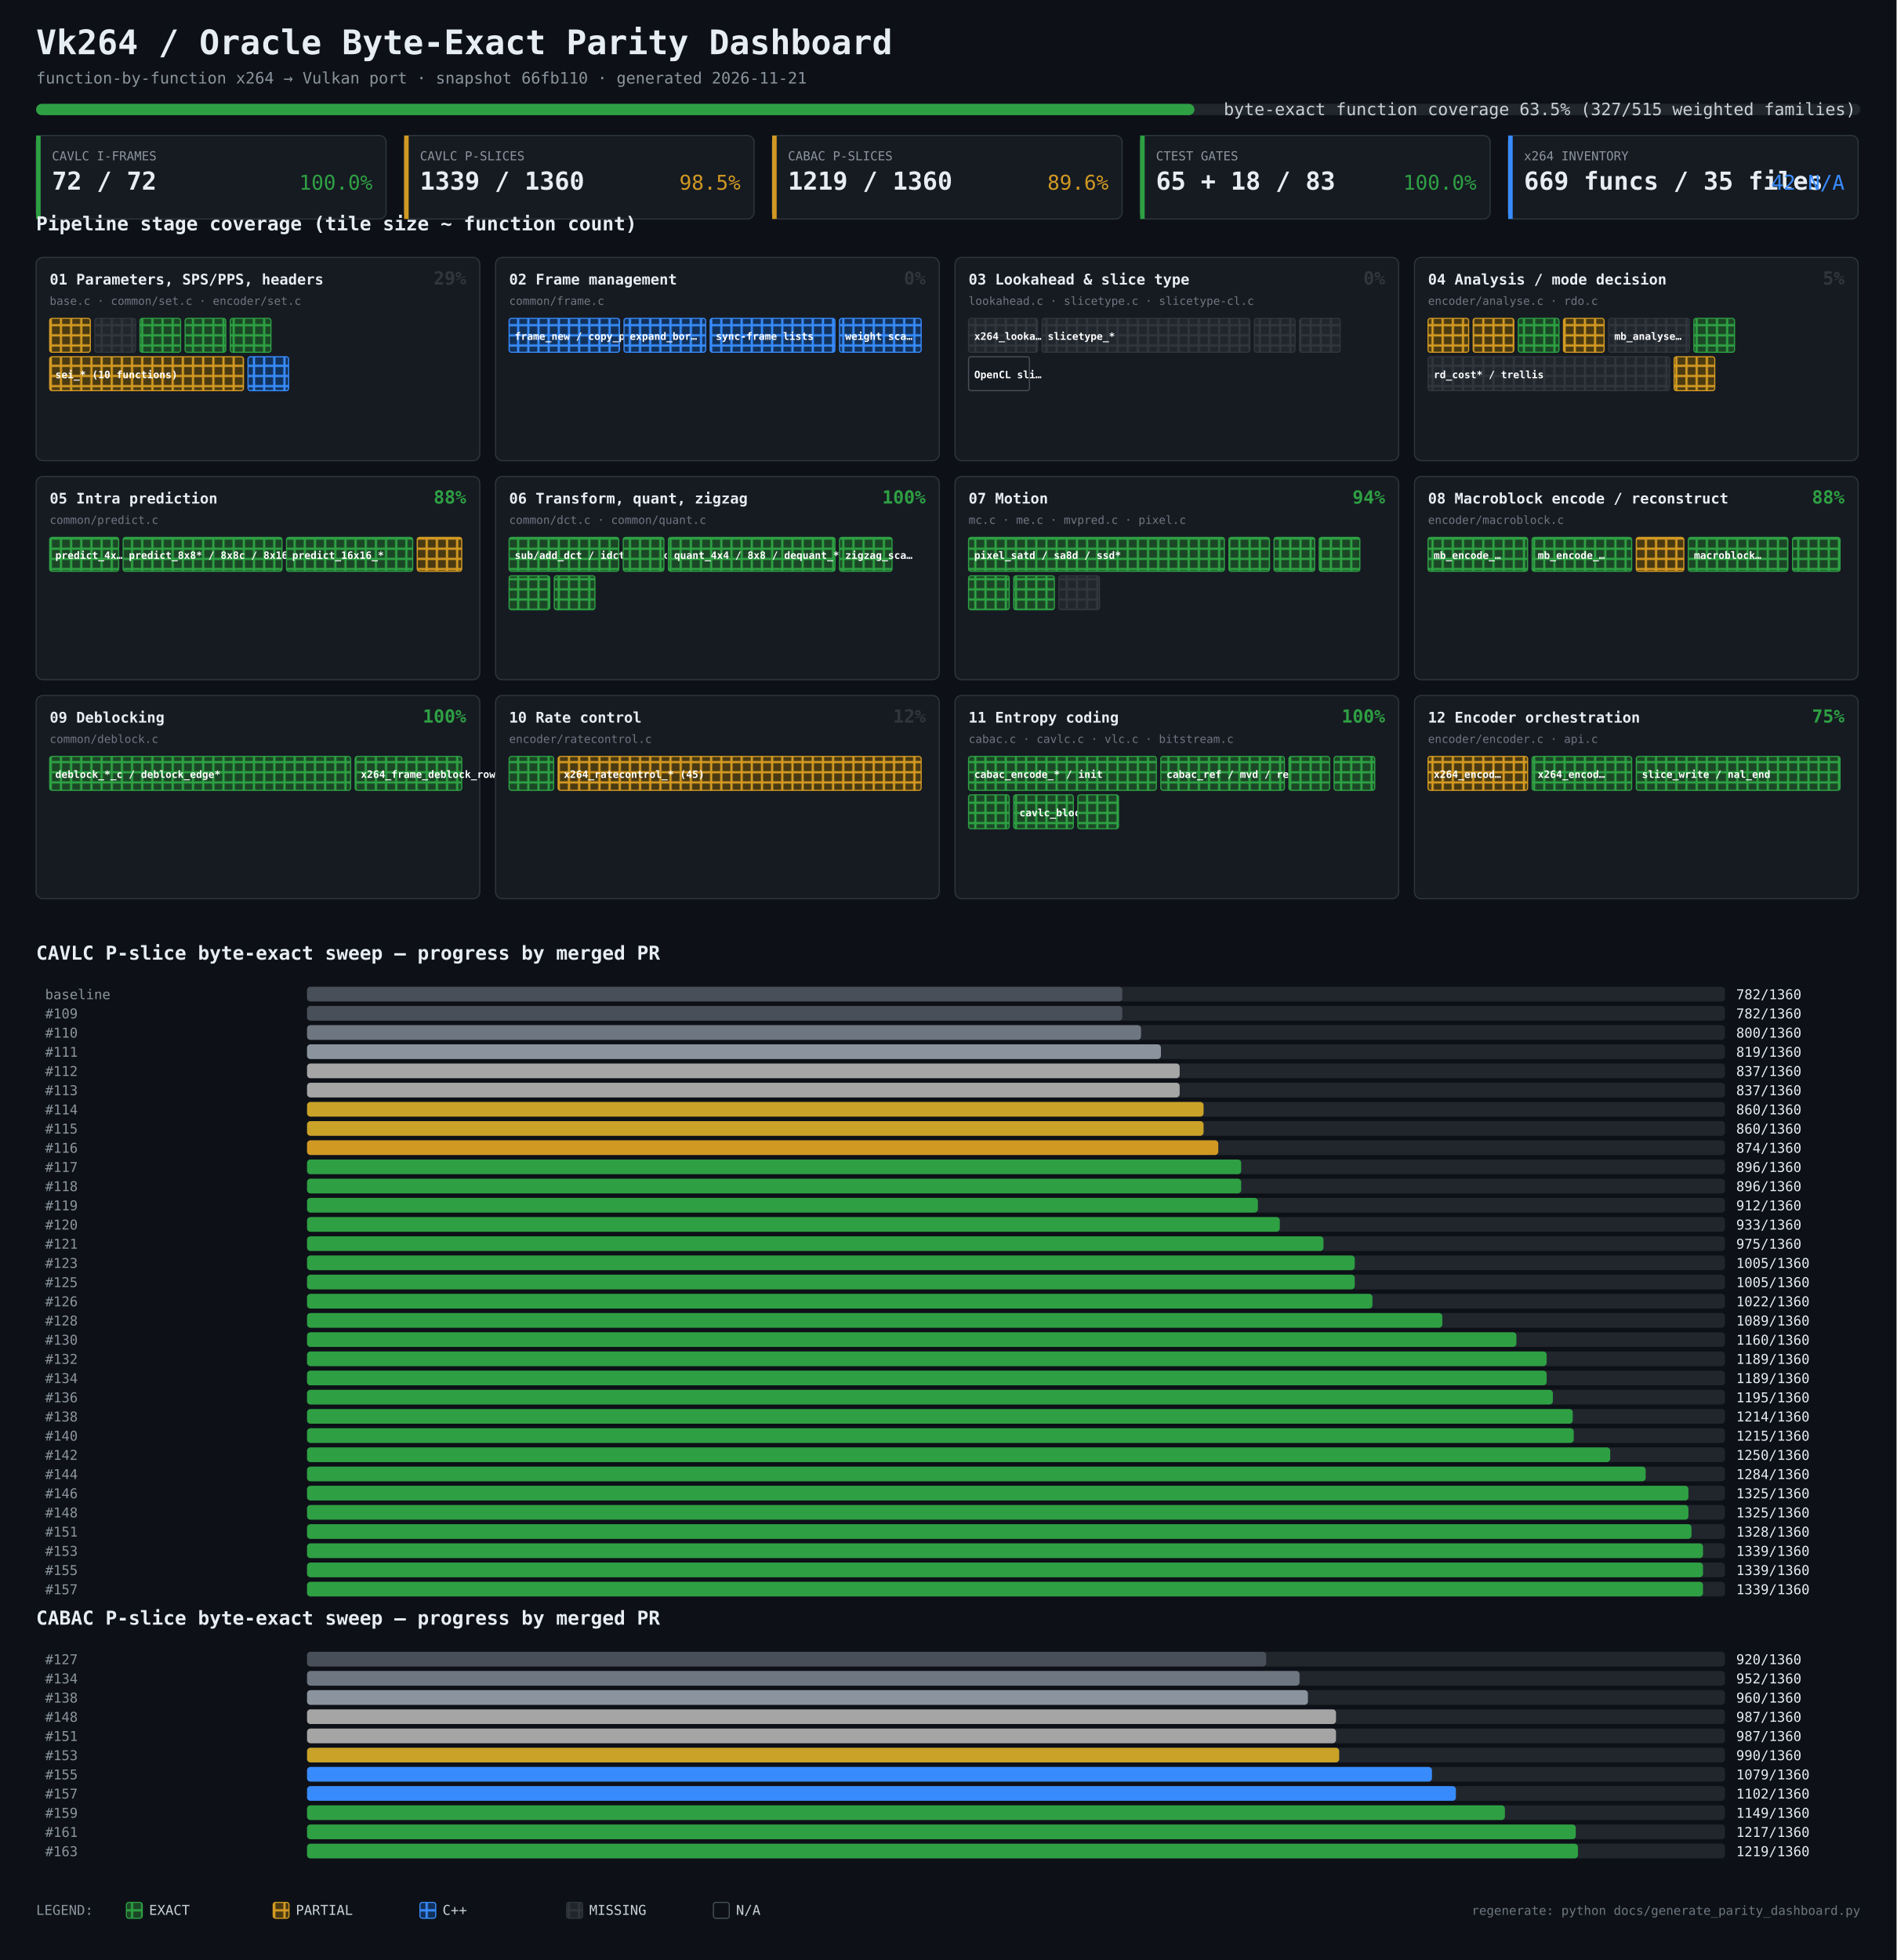
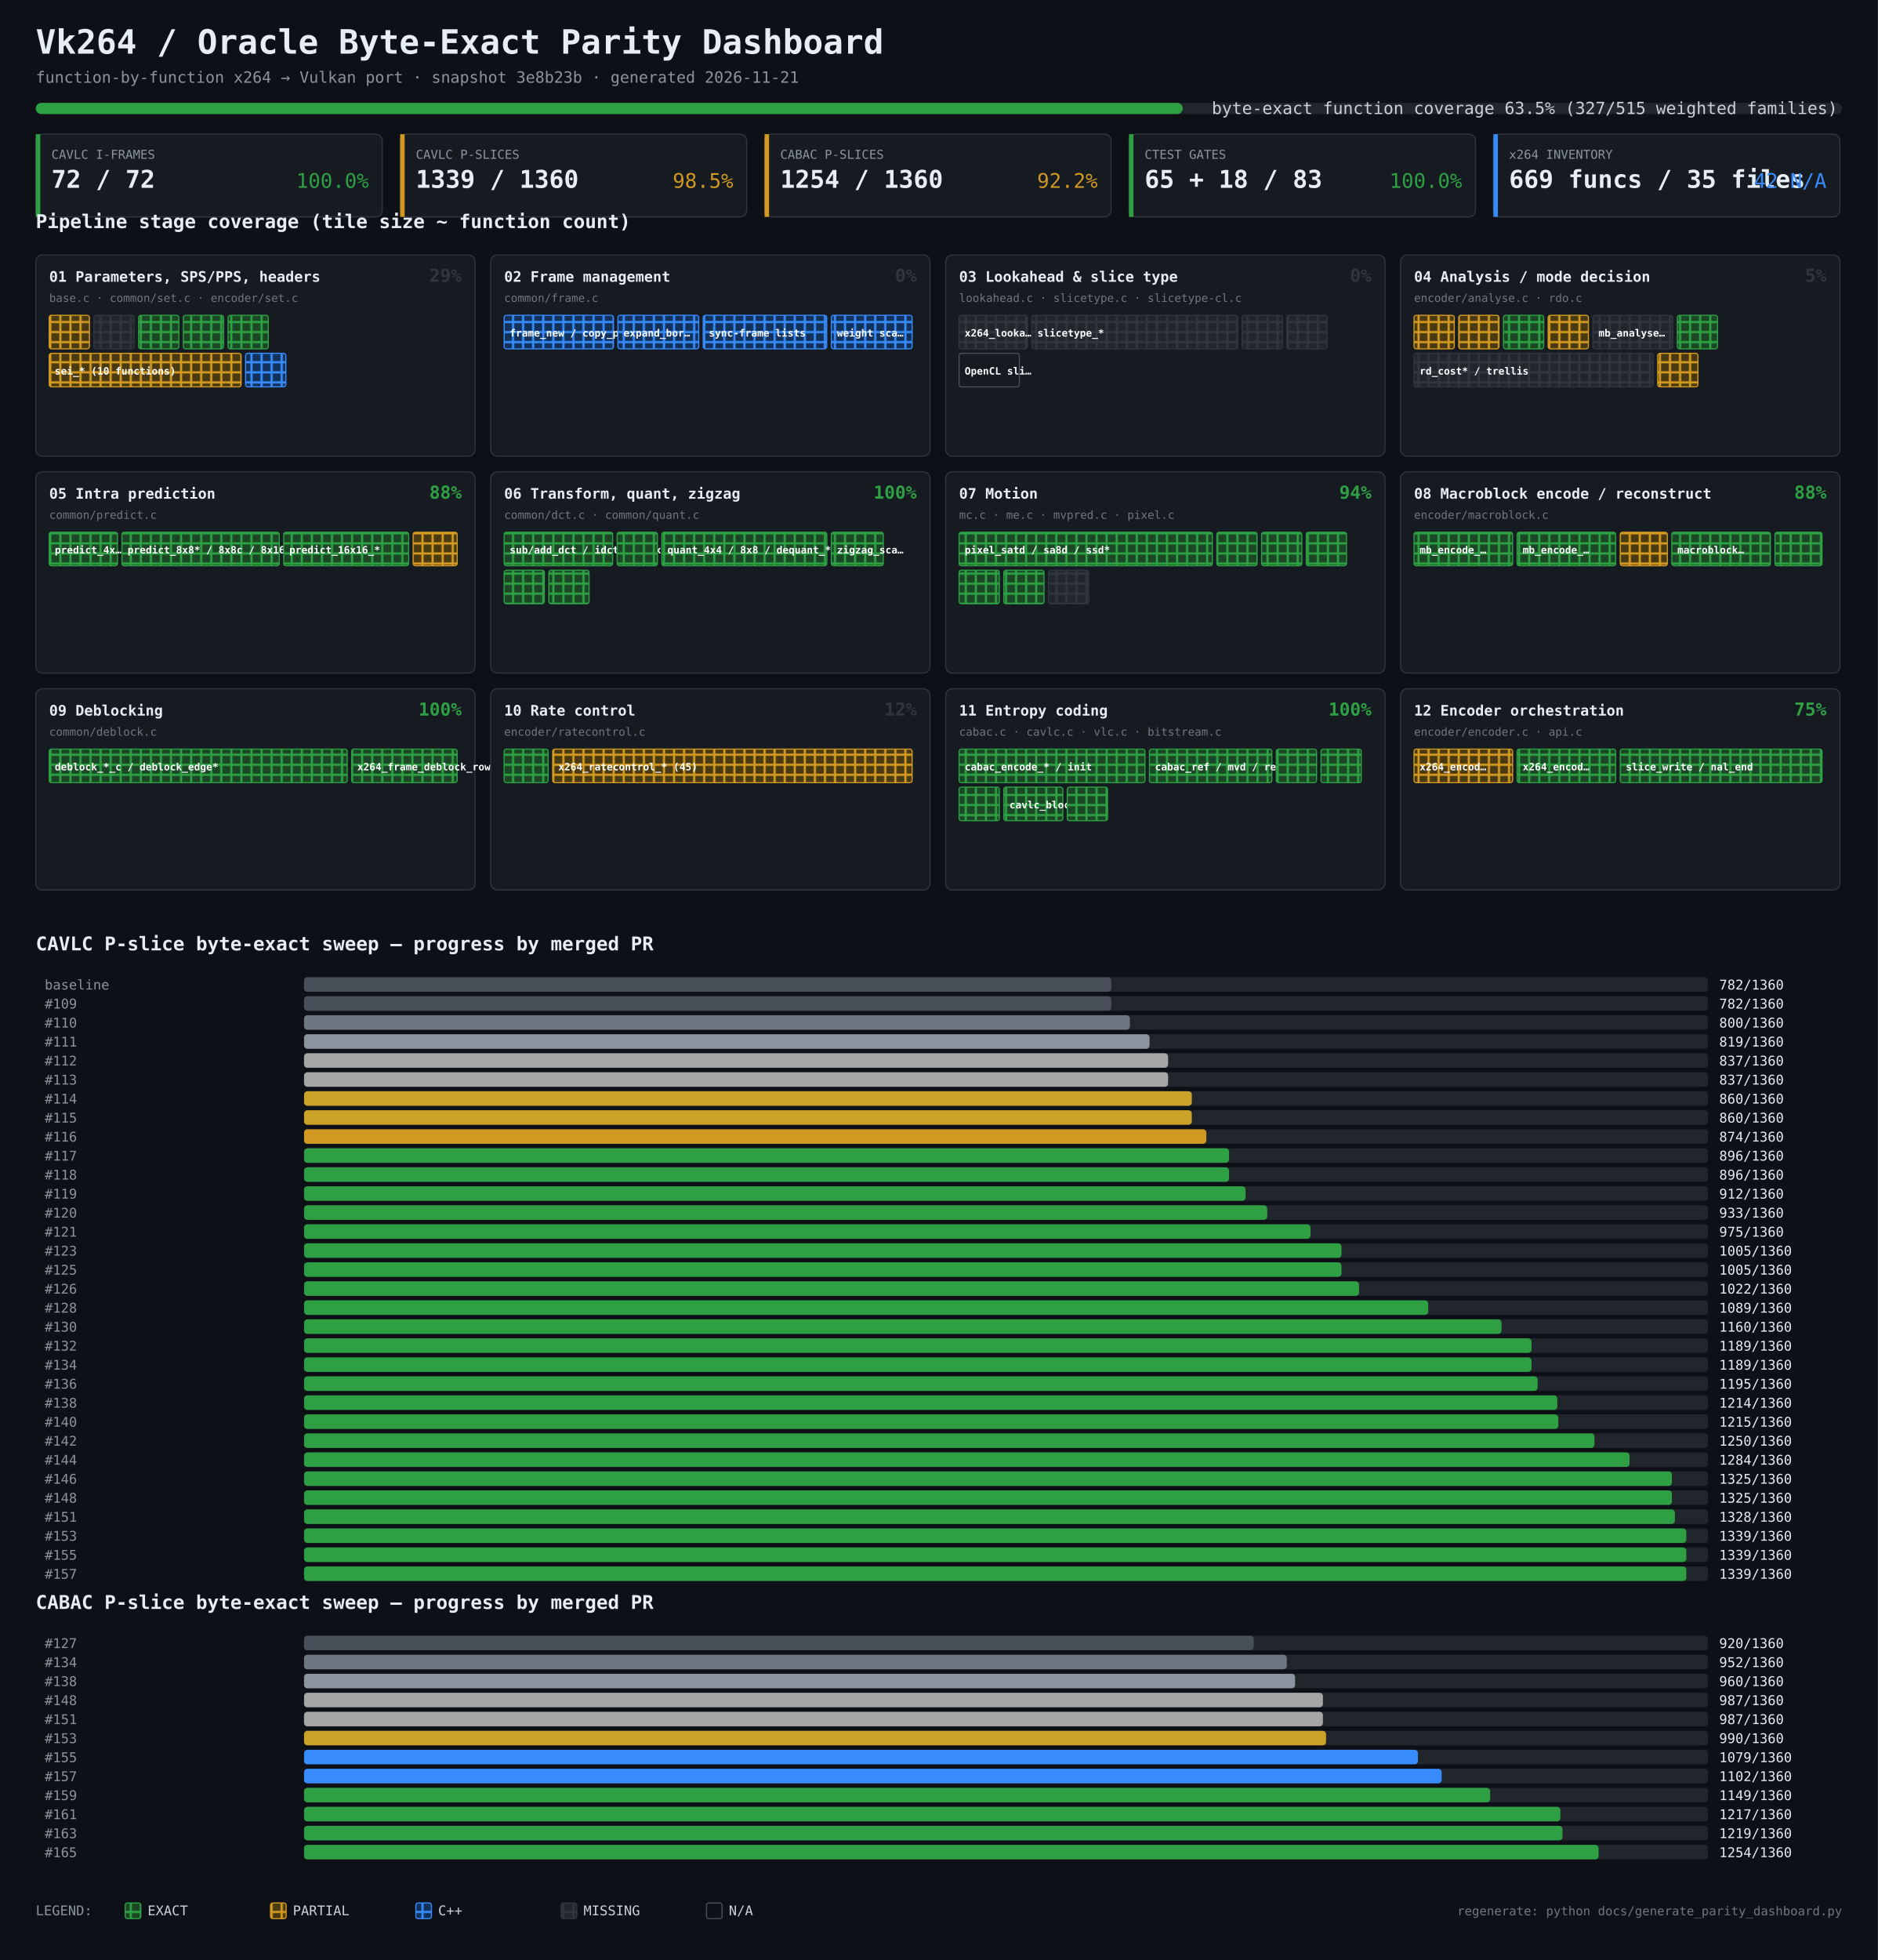
- <svg xmlns="http://www.w3.org/2000/svg" width="1680" height="1736" viewBox="0 0 1680 1736" font-family="Consolas, SFMono-Regular, Menlo, monospace">
+ <svg xmlns="http://www.w3.org/2000/svg" width="1680" height="1753" viewBox="0 0 1680 1753" font-family="Consolas, SFMono-Regular, Menlo, monospace">
  <defs>
    <pattern id="grid-exact" width="9" height="9" patternUnits="userSpaceOnUse">
      <rect width="9" height="9" fill="#2ea043" />
      <rect x="1" y="1" width="7" height="7" fill="#1b4726" />
    </pattern>
    <pattern id="grid-partial" width="9" height="9" patternUnits="userSpaceOnUse">
      <rect width="9" height="9" fill="#d29922" />
      <rect x="1" y="1" width="7" height="7" fill="#4a3a12" />
    </pattern>
    <pattern id="grid-cpp" width="9" height="9" patternUnits="userSpaceOnUse">
      <rect width="9" height="9" fill="#388bfd" />
      <rect x="1" y="1" width="7" height="7" fill="#12325c" />
    </pattern>
    <pattern id="grid-missing" width="9" height="9" patternUnits="userSpaceOnUse">
      <rect width="9" height="9" fill="#30363d" />
      <rect x="1" y="1" width="7" height="7" fill="#21262d" />
    </pattern>
    <pattern id="grid-na" width="9" height="9" patternUnits="userSpaceOnUse">
      <rect width="9" height="9" fill="#484f58" />
      <rect x="1" y="1" width="7" height="7" fill="#262b33" />
    </pattern>
  </defs>
-   <rect width="1680" height="1736" fill="#0d1117" />
+   <rect width="1680" height="1753" fill="#0d1117" />
  <text x="32" y="48" fill="#e6edf3" font-size="30" font-weight="bold">Vk264 / Oracle Byte-Exact Parity Dashboard</text>
-   <text x="32" y="74" fill="#8b949e" font-size="14">function-by-function x264 → Vulkan port · snapshot 66fb110 · generated 2026-11-21</text>
+   <text x="32" y="74" fill="#8b949e" font-size="14">function-by-function x264 → Vulkan port · snapshot 3e8b23b · generated 2026-11-21</text>
  <rect x="32" y="92" width="1616" height="10" fill="#21262d" rx="5" />
  <rect x="32" y="92" width="1026.1" height="10" fill="#2ea043" rx="5" />
  <text x="1644" y="102" fill="#c9d1d9" font-size="15" text-anchor="end">byte-exact function coverage 63.5% (327/515 weighted families)</text>
  <rect x="32" y="120" width="310" height="74" fill="#161b22" stroke="#30363d" rx="6" />
  <rect x="32" y="120" width="4" height="74" fill="#2ea043" />
  <text x="46" y="142" fill="#8b949e" font-size="11">CAVLC I-FRAMES</text>
  <text x="46" y="168" fill="#e6edf3" font-size="22" font-weight="bold">72 / 72</text>
  <text x="330" y="168" fill="#2ea043" font-size="18" text-anchor="end">100.0%</text>
  <rect x="358" y="120" width="310" height="74" fill="#161b22" stroke="#30363d" rx="6" />
  <rect x="358" y="120" width="4" height="74" fill="#d29922" />
  <text x="372" y="142" fill="#8b949e" font-size="11">CAVLC P-SLICES</text>
  <text x="372" y="168" fill="#e6edf3" font-size="22" font-weight="bold">1339 / 1360</text>
  <text x="656" y="168" fill="#d29922" font-size="18" text-anchor="end">98.5%</text>
  <rect x="684" y="120" width="310" height="74" fill="#161b22" stroke="#30363d" rx="6" />
  <rect x="684" y="120" width="4" height="74" fill="#d29922" />
  <text x="698" y="142" fill="#8b949e" font-size="11">CABAC P-SLICES</text>
-   <text x="698" y="168" fill="#e6edf3" font-size="22" font-weight="bold">1219 / 1360</text>
-   <text x="982" y="168" fill="#d29922" font-size="18" text-anchor="end">89.6%</text>
+   <text x="698" y="168" fill="#e6edf3" font-size="22" font-weight="bold">1254 / 1360</text>
+   <text x="982" y="168" fill="#d29922" font-size="18" text-anchor="end">92.2%</text>
  <rect x="1010" y="120" width="310" height="74" fill="#161b22" stroke="#30363d" rx="6" />
  <rect x="1010" y="120" width="4" height="74" fill="#2ea043" />
  <text x="1024" y="142" fill="#8b949e" font-size="11">CTEST GATES</text>
  <text x="1024" y="168" fill="#e6edf3" font-size="22" font-weight="bold">65 + 18 / 83</text>
  <text x="1308" y="168" fill="#2ea043" font-size="18" text-anchor="end">100.0%</text>
  <rect x="1336" y="120" width="310" height="74" fill="#161b22" stroke="#30363d" rx="6" />
  <rect x="1336" y="120" width="4" height="74" fill="#388bfd" />
  <text x="1350" y="142" fill="#8b949e" font-size="11">x264 INVENTORY</text>
  <text x="1350" y="168" fill="#e6edf3" font-size="22" font-weight="bold">669 funcs / 35 files</text>
  <text x="1634" y="168" fill="#388bfd" font-size="18" text-anchor="end">42 N/A</text>
  <text x="32" y="204" fill="#e6edf3" font-size="17" font-weight="bold">Pipeline stage coverage (tile size ~ function count)</text>
  <rect x="32" y="228" width="393" height="180" fill="#161b22" stroke="#30363d" rx="6" />
  <text x="44" y="252" fill="#e6edf3" font-size="13" font-weight="bold">01  Parameters, SPS/PPS, headers</text>
  <text x="44" y="270" fill="#6e7681" font-size="10">base.c · common/set.c · encoder/set.c</text>
  <text x="413" y="252" fill="#30363d" font-size="16" font-weight="bold" text-anchor="end">29%</text>
  <rect x="44.0" y="282" width="36.0" height="30" fill="url(#grid-partial)" stroke="#d29922" rx="2" />
  <rect x="84.0" y="282" width="36.0" height="30" fill="url(#grid-missing)" stroke="#30363d" rx="2" />
  <rect x="124.0" y="282" width="36.0" height="30" fill="url(#grid-exact)" stroke="#2ea043" rx="2" />
  <rect x="164.0" y="282" width="36.0" height="30" fill="url(#grid-exact)" stroke="#2ea043" rx="2" />
  <rect x="204.0" y="282" width="36.0" height="30" fill="url(#grid-exact)" stroke="#2ea043" rx="2" />
  <rect x="44.0" y="316" width="171.7" height="30" fill="url(#grid-partial)" stroke="#d29922" rx="2" />
  <text x="49.0" y="335" fill="#ffffff" font-size="9" font-weight="bold">sei_* (10 functions)</text>
  <rect x="219.7" y="316" width="36.0" height="30" fill="url(#grid-cpp)" stroke="#388bfd" rx="2" />
  <rect x="439" y="228" width="393" height="180" fill="#161b22" stroke="#30363d" rx="6" />
  <text x="451" y="252" fill="#e6edf3" font-size="13" font-weight="bold">02  Frame management</text>
  <text x="451" y="270" fill="#6e7681" font-size="10">common/frame.c</text>
  <text x="820" y="252" fill="#30363d" font-size="16" font-weight="bold" text-anchor="end">0%</text>
  <rect x="451.0" y="282" width="97.8" height="30" fill="url(#grid-cpp)" stroke="#388bfd" rx="2" />
  <text x="456.0" y="301" fill="#ffffff" font-size="9" font-weight="bold">frame_new / copy_picture</text>
  <rect x="552.8" y="282" width="72.3" height="30" fill="url(#grid-cpp)" stroke="#388bfd" rx="2" />
  <text x="557.8" y="301" fill="#ffffff" font-size="9" font-weight="bold">expand_bor…</text>
  <rect x="629.1" y="282" width="110.5" height="30" fill="url(#grid-cpp)" stroke="#388bfd" rx="2" />
  <text x="634.1" y="301" fill="#ffffff" font-size="9" font-weight="bold">sync-frame lists</text>
  <rect x="743.7" y="282" width="72.3" height="30" fill="url(#grid-cpp)" stroke="#388bfd" rx="2" />
  <text x="748.7" y="301" fill="#ffffff" font-size="9" font-weight="bold">weight sca…</text>
  <rect x="846" y="228" width="393" height="180" fill="#161b22" stroke="#30363d" rx="6" />
  <text x="858" y="252" fill="#e6edf3" font-size="13" font-weight="bold">03  Lookahead &amp; slice type</text>
  <text x="858" y="270" fill="#6e7681" font-size="10">lookahead.c · slicetype.c · slicetype-cl.c</text>
  <text x="1227" y="252" fill="#30363d" font-size="16" font-weight="bold" text-anchor="end">0%</text>
  <rect x="858.0" y="282" width="61.1" height="30" fill="url(#grid-missing)" stroke="#30363d" rx="2" />
  <text x="863.0" y="301" fill="#ffffff" font-size="9" font-weight="bold">x264_looka…</text>
  <rect x="923.1" y="282" width="184.1" height="30" fill="url(#grid-missing)" stroke="#30363d" rx="2" />
  <text x="928.1" y="301" fill="#ffffff" font-size="9" font-weight="bold">slicetype_*</text>
  <rect x="1111.2" y="282" width="36.0" height="30" fill="url(#grid-missing)" stroke="#30363d" rx="2" />
  <rect x="1151.2" y="282" width="36.0" height="30" fill="url(#grid-missing)" stroke="#30363d" rx="2" />
  <rect x="858.0" y="316" width="53.9" height="30" fill="url(#grid-n/a)" stroke="#484f58" rx="2" />
  <text x="863.0" y="335" fill="#ffffff" font-size="9" font-weight="bold">OpenCL sli…</text>
  <rect x="1253" y="228" width="393" height="180" fill="#161b22" stroke="#30363d" rx="6" />
  <text x="1265" y="252" fill="#e6edf3" font-size="13" font-weight="bold">04  Analysis / mode decision</text>
  <text x="1265" y="270" fill="#6e7681" font-size="10">encoder/analyse.c · rdo.c</text>
  <text x="1634" y="252" fill="#30363d" font-size="16" font-weight="bold" text-anchor="end">5%</text>
  <rect x="1265.0" y="282" width="36.0" height="30" fill="url(#grid-partial)" stroke="#d29922" rx="2" />
  <rect x="1305.0" y="282" width="36.0" height="30" fill="url(#grid-partial)" stroke="#d29922" rx="2" />
  <rect x="1345.0" y="282" width="36.0" height="30" fill="url(#grid-exact)" stroke="#2ea043" rx="2" />
  <rect x="1385.0" y="282" width="36.0" height="30" fill="url(#grid-partial)" stroke="#d29922" rx="2" />
  <rect x="1425.0" y="282" width="71.5" height="30" fill="url(#grid-missing)" stroke="#30363d" rx="2" />
  <text x="1430.0" y="301" fill="#ffffff" font-size="9" font-weight="bold">mb_analyse…</text>
  <rect x="1500.5" y="282" width="36.0" height="30" fill="url(#grid-exact)" stroke="#2ea043" rx="2" />
  <rect x="1265.0" y="316" width="214.0" height="30" fill="url(#grid-missing)" stroke="#30363d" rx="2" />
  <text x="1270.0" y="335" fill="#ffffff" font-size="9" font-weight="bold">rd_cost* / trellis</text>
  <rect x="1483.0" y="316" width="36.0" height="30" fill="url(#grid-partial)" stroke="#d29922" rx="2" />
  <rect x="32" y="422" width="393" height="180" fill="#161b22" stroke="#30363d" rx="6" />
  <text x="44" y="446" fill="#e6edf3" font-size="13" font-weight="bold">05  Intra prediction</text>
  <text x="44" y="464" fill="#6e7681" font-size="10">common/predict.c</text>
  <text x="413" y="446" fill="#2ea043" font-size="16" font-weight="bold" text-anchor="end">88%</text>
  <rect x="44.0" y="476" width="61.1" height="30" fill="url(#grid-exact)" stroke="#2ea043" rx="2" />
  <text x="49.0" y="495" fill="#ffffff" font-size="9" font-weight="bold">predict_4x…</text>
  <rect x="109.1" y="476" width="140.7" height="30" fill="url(#grid-exact)" stroke="#2ea043" rx="2" />
  <text x="114.1" y="495" fill="#ffffff" font-size="9" font-weight="bold">predict_8x8* / 8x8c / 8x16c</text>
  <rect x="253.8" y="476" width="111.8" height="30" fill="url(#grid-exact)" stroke="#2ea043" rx="2" />
  <text x="258.8" y="495" fill="#ffffff" font-size="9" font-weight="bold">predict_16x16_*</text>
  <rect x="369.6" y="476" width="39.4" height="30" fill="url(#grid-partial)" stroke="#d29922" rx="2" />
  <rect x="439" y="422" width="393" height="180" fill="#161b22" stroke="#30363d" rx="6" />
  <text x="451" y="446" fill="#e6edf3" font-size="13" font-weight="bold">06  Transform, quant, zigzag</text>
  <text x="451" y="464" fill="#6e7681" font-size="10">common/dct.c · common/quant.c</text>
  <text x="820" y="446" fill="#2ea043" font-size="16" font-weight="bold" text-anchor="end">100%</text>
  <rect x="451.0" y="476" width="97.1" height="30" fill="url(#grid-exact)" stroke="#2ea043" rx="2" />
  <text x="456.0" y="495" fill="#ffffff" font-size="9" font-weight="bold">sub/add_dct / idct 4x4,8x8,16x16</text>
  <rect x="552.1" y="476" width="36.0" height="30" fill="url(#grid-exact)" stroke="#2ea043" rx="2" />
  <rect x="592.1" y="476" width="147.6" height="30" fill="url(#grid-exact)" stroke="#2ea043" rx="2" />
  <text x="597.1" y="495" fill="#ffffff" font-size="9" font-weight="bold">quant_4x4 / 8x8 / dequant_*</text>
  <rect x="743.7" y="476" width="46.5" height="30" fill="url(#grid-exact)" stroke="#2ea043" rx="2" />
  <text x="748.7" y="495" fill="#ffffff" font-size="9" font-weight="bold">zigzag_sca…</text>
  <rect x="451.0" y="510" width="36.0" height="30" fill="url(#grid-exact)" stroke="#2ea043" rx="2" />
  <rect x="491.0" y="510" width="36.0" height="30" fill="url(#grid-exact)" stroke="#2ea043" rx="2" />
  <rect x="846" y="422" width="393" height="180" fill="#161b22" stroke="#30363d" rx="6" />
  <text x="858" y="446" fill="#e6edf3" font-size="13" font-weight="bold">07  Motion</text>
  <text x="858" y="464" fill="#6e7681" font-size="10">mc.c · me.c · mvpred.c · pixel.c</text>
  <text x="1227" y="446" fill="#2ea043" font-size="16" font-weight="bold" text-anchor="end">94%</text>
  <rect x="858.0" y="476" width="226.6" height="30" fill="url(#grid-exact)" stroke="#2ea043" rx="2" />
  <text x="863.0" y="495" fill="#ffffff" font-size="9" font-weight="bold">pixel_satd / sa8d / ssd*</text>
  <rect x="1088.6" y="476" width="36.0" height="30" fill="url(#grid-exact)" stroke="#2ea043" rx="2" />
  <rect x="1128.6" y="476" width="36.0" height="30" fill="url(#grid-exact)" stroke="#2ea043" rx="2" />
  <rect x="1168.6" y="476" width="36.0" height="30" fill="url(#grid-exact)" stroke="#2ea043" rx="2" />
  <rect x="858.0" y="510" width="36.0" height="30" fill="url(#grid-exact)" stroke="#2ea043" rx="2" />
  <rect x="898.0" y="510" width="36.0" height="30" fill="url(#grid-exact)" stroke="#2ea043" rx="2" />
  <rect x="938.0" y="510" width="36.0" height="30" fill="url(#grid-missing)" stroke="#30363d" rx="2" />
  <rect x="1253" y="422" width="393" height="180" fill="#161b22" stroke="#30363d" rx="6" />
  <text x="1265" y="446" fill="#e6edf3" font-size="13" font-weight="bold">08  Macroblock encode / reconstruct</text>
  <text x="1265" y="464" fill="#6e7681" font-size="10">encoder/macroblock.c</text>
  <text x="1634" y="446" fill="#2ea043" font-size="16" font-weight="bold" text-anchor="end">88%</text>
  <rect x="1265.0" y="476" width="88.2" height="30" fill="url(#grid-exact)" stroke="#2ea043" rx="2" />
  <text x="1270.0" y="495" fill="#ffffff" font-size="9" font-weight="bold">mb_encode_…</text>
  <rect x="1357.2" y="476" width="88.2" height="30" fill="url(#grid-exact)" stroke="#2ea043" rx="2" />
  <text x="1362.2" y="495" fill="#ffffff" font-size="9" font-weight="bold">mb_encode_…</text>
  <rect x="1449.5" y="476" width="42.1" height="30" fill="url(#grid-partial)" stroke="#d29922" rx="2" />
  <rect x="1495.6" y="476" width="88.2" height="30" fill="url(#grid-exact)" stroke="#2ea043" rx="2" />
  <text x="1500.6" y="495" fill="#ffffff" font-size="9" font-weight="bold">macroblock…</text>
  <rect x="1587.9" y="476" width="42.1" height="30" fill="url(#grid-exact)" stroke="#2ea043" rx="2" />
  <rect x="32" y="616" width="393" height="180" fill="#161b22" stroke="#30363d" rx="6" />
  <text x="44" y="640" fill="#e6edf3" font-size="13" font-weight="bold">09  Deblocking</text>
  <text x="44" y="658" fill="#6e7681" font-size="10">common/deblock.c</text>
  <text x="413" y="640" fill="#2ea043" font-size="16" font-weight="bold" text-anchor="end">100%</text>
  <rect x="44.0" y="670" width="266.6" height="30" fill="url(#grid-exact)" stroke="#2ea043" rx="2" />
  <text x="49.0" y="689" fill="#ffffff" font-size="9" font-weight="bold">deblock_*_c / deblock_edge*</text>
  <rect x="314.6" y="670" width="94.4" height="30" fill="url(#grid-exact)" stroke="#2ea043" rx="2" />
  <text x="319.6" y="689" fill="#ffffff" font-size="9" font-weight="bold">x264_frame_deblock_row</text>
  <rect x="439" y="616" width="393" height="180" fill="#161b22" stroke="#30363d" rx="6" />
  <text x="451" y="640" fill="#e6edf3" font-size="13" font-weight="bold">10  Rate control</text>
  <text x="451" y="658" fill="#6e7681" font-size="10">encoder/ratecontrol.c</text>
  <text x="820" y="640" fill="#30363d" font-size="16" font-weight="bold" text-anchor="end">12%</text>
  <rect x="451.0" y="670" width="39.4" height="30" fill="url(#grid-exact)" stroke="#2ea043" rx="2" />
  <rect x="494.4" y="670" width="321.6" height="30" fill="url(#grid-partial)" stroke="#d29922" rx="2" />
  <text x="499.4" y="689" fill="#ffffff" font-size="9" font-weight="bold">x264_ratecontrol_* (45)</text>
  <rect x="846" y="616" width="393" height="180" fill="#161b22" stroke="#30363d" rx="6" />
  <text x="858" y="640" fill="#e6edf3" font-size="13" font-weight="bold">11  Entropy coding</text>
  <text x="858" y="658" fill="#6e7681" font-size="10">cabac.c · cavlc.c · vlc.c · bitstream.c</text>
  <text x="1227" y="640" fill="#2ea043" font-size="16" font-weight="bold" text-anchor="end">100%</text>
  <rect x="858.0" y="670" width="166.3" height="30" fill="url(#grid-exact)" stroke="#2ea043" rx="2" />
  <text x="863.0" y="689" fill="#ffffff" font-size="9" font-weight="bold">cabac_encode_* / init</text>
  <rect x="1028.3" y="670" width="109.5" height="30" fill="url(#grid-exact)" stroke="#2ea043" rx="2" />
  <text x="1033.3" y="689" fill="#ffffff" font-size="9" font-weight="bold">cabac_ref / mvd / residual</text>
  <rect x="1141.8" y="670" width="36.0" height="30" fill="url(#grid-exact)" stroke="#2ea043" rx="2" />
  <rect x="1181.8" y="670" width="36.0" height="30" fill="url(#grid-exact)" stroke="#2ea043" rx="2" />
  <rect x="858.0" y="704" width="36.0" height="30" fill="url(#grid-exact)" stroke="#2ea043" rx="2" />
  <rect x="898.0" y="704" width="52.8" height="30" fill="url(#grid-exact)" stroke="#2ea043" rx="2" />
  <text x="903.0" y="723" fill="#ffffff" font-size="9" font-weight="bold">cavlc_bloc…</text>
  <rect x="954.8" y="704" width="36.0" height="30" fill="url(#grid-exact)" stroke="#2ea043" rx="2" />
  <rect x="1253" y="616" width="393" height="180" fill="#161b22" stroke="#30363d" rx="6" />
  <text x="1265" y="640" fill="#e6edf3" font-size="13" font-weight="bold">12  Encoder orchestration</text>
  <text x="1265" y="658" fill="#6e7681" font-size="10">encoder/encoder.c · api.c</text>
  <text x="1634" y="640" fill="#2ea043" font-size="16" font-weight="bold" text-anchor="end">75%</text>
  <rect x="1265.0" y="670" width="88.2" height="30" fill="url(#grid-partial)" stroke="#d29922" rx="2" />
  <text x="1270.0" y="689" fill="#ffffff" font-size="9" font-weight="bold">x264_encod…</text>
  <rect x="1357.2" y="670" width="88.2" height="30" fill="url(#grid-exact)" stroke="#2ea043" rx="2" />
  <text x="1362.2" y="689" fill="#ffffff" font-size="9" font-weight="bold">x264_encod…</text>
  <rect x="1449.5" y="670" width="180.5" height="30" fill="url(#grid-exact)" stroke="#2ea043" rx="2" />
  <text x="1454.5" y="689" fill="#ffffff" font-size="9" font-weight="bold">slice_write / nal_end</text>
  <text x="32" y="850" fill="#e6edf3" font-size="17" font-weight="bold">CAVLC P-slice byte-exact sweep — progress by merged PR</text>
  <text x="40" y="885" fill="#8b949e" font-size="12">baseline</text>
  <rect x="272" y="874" width="1256" height="13" fill="#21262d" rx="3" />
  <rect x="272" y="874" width="722.2" height="13" fill="#484f58" rx="3" />
  <text x="1538" y="885" fill="#e6edf3" font-size="12">782/1360</text>
  <text x="40" y="902" fill="#8b949e" font-size="12">#109</text>
  <rect x="272" y="891" width="1256" height="13" fill="#21262d" rx="3" />
  <rect x="272" y="891" width="722.2" height="13" fill="#484f58" rx="3" />
  <text x="1538" y="902" fill="#e6edf3" font-size="12">782/1360</text>
  <text x="40" y="919" fill="#8b949e" font-size="12">#110</text>
  <rect x="272" y="908" width="1256" height="13" fill="#21262d" rx="3" />
  <rect x="272" y="908" width="738.8" height="13" fill="#6e7681" rx="3" />
  <text x="1538" y="919" fill="#e6edf3" font-size="12">800/1360</text>
  <text x="40" y="936" fill="#8b949e" font-size="12">#111</text>
  <rect x="272" y="925" width="1256" height="13" fill="#21262d" rx="3" />
  <rect x="272" y="925" width="756.4" height="13" fill="#8b949e" rx="3" />
  <text x="1538" y="936" fill="#e6edf3" font-size="12">819/1360</text>
  <text x="40" y="953" fill="#8b949e" font-size="12">#112</text>
  <rect x="272" y="942" width="1256" height="13" fill="#21262d" rx="3" />
  <rect x="272" y="942" width="773.0" height="13" fill="#a5a5a5" rx="3" />
  <text x="1538" y="953" fill="#e6edf3" font-size="12">837/1360</text>
  <text x="40" y="970" fill="#8b949e" font-size="12">#113</text>
  <rect x="272" y="959" width="1256" height="13" fill="#21262d" rx="3" />
  <rect x="272" y="959" width="773.0" height="13" fill="#a5a5a5" rx="3" />
  <text x="1538" y="970" fill="#e6edf3" font-size="12">837/1360</text>
  <text x="40" y="987" fill="#8b949e" font-size="12">#114</text>
  <rect x="272" y="976" width="1256" height="13" fill="#21262d" rx="3" />
  <rect x="272" y="976" width="794.2" height="13" fill="#c9a227" rx="3" />
  <text x="1538" y="987" fill="#e6edf3" font-size="12">860/1360</text>
  <text x="40" y="1004" fill="#8b949e" font-size="12">#115</text>
  <rect x="272" y="993" width="1256" height="13" fill="#21262d" rx="3" />
  <rect x="272" y="993" width="794.2" height="13" fill="#c9a227" rx="3" />
  <text x="1538" y="1004" fill="#e6edf3" font-size="12">860/1360</text>
  <text x="40" y="1021" fill="#8b949e" font-size="12">#116</text>
  <rect x="272" y="1010" width="1256" height="13" fill="#21262d" rx="3" />
  <rect x="272" y="1010" width="807.2" height="13" fill="#d29922" rx="3" />
  <text x="1538" y="1021" fill="#e6edf3" font-size="12">874/1360</text>
  <text x="40" y="1038" fill="#8b949e" font-size="12">#117</text>
  <rect x="272" y="1027" width="1256" height="13" fill="#21262d" rx="3" />
  <rect x="272" y="1027" width="827.5" height="13" fill="#2ea043" rx="3" />
  <text x="1538" y="1038" fill="#e6edf3" font-size="12">896/1360</text>
  <text x="40" y="1055" fill="#8b949e" font-size="12">#118</text>
  <rect x="272" y="1044" width="1256" height="13" fill="#21262d" rx="3" />
  <rect x="272" y="1044" width="827.5" height="13" fill="#2ea043" rx="3" />
  <text x="1538" y="1055" fill="#e6edf3" font-size="12">896/1360</text>
  <text x="40" y="1072" fill="#8b949e" font-size="12">#119</text>
  <rect x="272" y="1061" width="1256" height="13" fill="#21262d" rx="3" />
  <rect x="272" y="1061" width="842.3" height="13" fill="#2ea043" rx="3" />
  <text x="1538" y="1072" fill="#e6edf3" font-size="12">912/1360</text>
  <text x="40" y="1089" fill="#8b949e" font-size="12">#120</text>
  <rect x="272" y="1078" width="1256" height="13" fill="#21262d" rx="3" />
  <rect x="272" y="1078" width="861.7" height="13" fill="#2ea043" rx="3" />
  <text x="1538" y="1089" fill="#e6edf3" font-size="12">933/1360</text>
  <text x="40" y="1106" fill="#8b949e" font-size="12">#121</text>
  <rect x="272" y="1095" width="1256" height="13" fill="#21262d" rx="3" />
  <rect x="272" y="1095" width="900.4" height="13" fill="#2ea043" rx="3" />
  <text x="1538" y="1106" fill="#e6edf3" font-size="12">975/1360</text>
  <text x="40" y="1123" fill="#8b949e" font-size="12">#123</text>
  <rect x="272" y="1112" width="1256" height="13" fill="#21262d" rx="3" />
  <rect x="272" y="1112" width="928.1" height="13" fill="#2ea043" rx="3" />
  <text x="1538" y="1123" fill="#e6edf3" font-size="12">1005/1360</text>
  <text x="40" y="1140" fill="#8b949e" font-size="12">#125</text>
  <rect x="272" y="1129" width="1256" height="13" fill="#21262d" rx="3" />
  <rect x="272" y="1129" width="928.1" height="13" fill="#2ea043" rx="3" />
  <text x="1538" y="1140" fill="#e6edf3" font-size="12">1005/1360</text>
  <text x="40" y="1157" fill="#8b949e" font-size="12">#126</text>
  <rect x="272" y="1146" width="1256" height="13" fill="#21262d" rx="3" />
  <rect x="272" y="1146" width="943.8" height="13" fill="#2ea043" rx="3" />
  <text x="1538" y="1157" fill="#e6edf3" font-size="12">1022/1360</text>
  <text x="40" y="1174" fill="#8b949e" font-size="12">#128</text>
  <rect x="272" y="1163" width="1256" height="13" fill="#21262d" rx="3" />
  <rect x="272" y="1163" width="1005.7" height="13" fill="#2ea043" rx="3" />
  <text x="1538" y="1174" fill="#e6edf3" font-size="12">1089/1360</text>
  <text x="40" y="1191" fill="#8b949e" font-size="12">#130</text>
  <rect x="272" y="1180" width="1256" height="13" fill="#21262d" rx="3" />
  <rect x="272" y="1180" width="1071.3" height="13" fill="#2ea043" rx="3" />
  <text x="1538" y="1191" fill="#e6edf3" font-size="12">1160/1360</text>
  <text x="40" y="1208" fill="#8b949e" font-size="12">#132</text>
  <rect x="272" y="1197" width="1256" height="13" fill="#21262d" rx="3" />
  <rect x="272" y="1197" width="1098.1" height="13" fill="#2ea043" rx="3" />
  <text x="1538" y="1208" fill="#e6edf3" font-size="12">1189/1360</text>
  <text x="40" y="1225" fill="#8b949e" font-size="12">#134</text>
  <rect x="272" y="1214" width="1256" height="13" fill="#21262d" rx="3" />
  <rect x="272" y="1214" width="1098.1" height="13" fill="#2ea043" rx="3" />
  <text x="1538" y="1225" fill="#e6edf3" font-size="12">1189/1360</text>
  <text x="40" y="1242" fill="#8b949e" font-size="12">#136</text>
  <rect x="272" y="1231" width="1256" height="13" fill="#21262d" rx="3" />
  <rect x="272" y="1231" width="1103.6" height="13" fill="#2ea043" rx="3" />
  <text x="1538" y="1242" fill="#e6edf3" font-size="12">1195/1360</text>
  <text x="40" y="1259" fill="#8b949e" font-size="12">#138</text>
  <rect x="272" y="1248" width="1256" height="13" fill="#21262d" rx="3" />
  <rect x="272" y="1248" width="1121.2" height="13" fill="#2ea043" rx="3" />
  <text x="1538" y="1259" fill="#e6edf3" font-size="12">1214/1360</text>
  <text x="40" y="1276" fill="#8b949e" font-size="12">#140</text>
  <rect x="272" y="1265" width="1256" height="13" fill="#21262d" rx="3" />
  <rect x="272" y="1265" width="1122.1" height="13" fill="#2ea043" rx="3" />
  <text x="1538" y="1276" fill="#e6edf3" font-size="12">1215/1360</text>
  <text x="40" y="1293" fill="#8b949e" font-size="12">#142</text>
  <rect x="272" y="1282" width="1256" height="13" fill="#21262d" rx="3" />
  <rect x="272" y="1282" width="1154.4" height="13" fill="#2ea043" rx="3" />
  <text x="1538" y="1293" fill="#e6edf3" font-size="12">1250/1360</text>
  <text x="40" y="1310" fill="#8b949e" font-size="12">#144</text>
  <rect x="272" y="1299" width="1256" height="13" fill="#21262d" rx="3" />
  <rect x="272" y="1299" width="1185.8" height="13" fill="#2ea043" rx="3" />
  <text x="1538" y="1310" fill="#e6edf3" font-size="12">1284/1360</text>
  <text x="40" y="1327" fill="#8b949e" font-size="12">#146</text>
  <rect x="272" y="1316" width="1256" height="13" fill="#21262d" rx="3" />
  <rect x="272" y="1316" width="1223.7" height="13" fill="#2ea043" rx="3" />
  <text x="1538" y="1327" fill="#e6edf3" font-size="12">1325/1360</text>
  <text x="40" y="1344" fill="#8b949e" font-size="12">#148</text>
  <rect x="272" y="1333" width="1256" height="13" fill="#21262d" rx="3" />
  <rect x="272" y="1333" width="1223.7" height="13" fill="#2ea043" rx="3" />
  <text x="1538" y="1344" fill="#e6edf3" font-size="12">1325/1360</text>
  <text x="40" y="1361" fill="#8b949e" font-size="12">#151</text>
  <rect x="272" y="1350" width="1256" height="13" fill="#21262d" rx="3" />
  <rect x="272" y="1350" width="1226.4" height="13" fill="#2ea043" rx="3" />
  <text x="1538" y="1361" fill="#e6edf3" font-size="12">1328/1360</text>
  <text x="40" y="1378" fill="#8b949e" font-size="12">#153</text>
  <rect x="272" y="1367" width="1256" height="13" fill="#21262d" rx="3" />
  <rect x="272" y="1367" width="1236.6" height="13" fill="#2ea043" rx="3" />
  <text x="1538" y="1378" fill="#e6edf3" font-size="12">1339/1360</text>
  <text x="40" y="1395" fill="#8b949e" font-size="12">#155</text>
  <rect x="272" y="1384" width="1256" height="13" fill="#21262d" rx="3" />
  <rect x="272" y="1384" width="1236.6" height="13" fill="#2ea043" rx="3" />
  <text x="1538" y="1395" fill="#e6edf3" font-size="12">1339/1360</text>
  <text x="40" y="1412" fill="#8b949e" font-size="12">#157</text>
  <rect x="272" y="1401" width="1256" height="13" fill="#21262d" rx="3" />
  <rect x="272" y="1401" width="1236.6" height="13" fill="#2ea043" rx="3" />
  <text x="1538" y="1412" fill="#e6edf3" font-size="12">1339/1360</text>
  <text x="32" y="1439" fill="#e6edf3" font-size="17" font-weight="bold">CABAC P-slice byte-exact sweep — progress by merged PR</text>
  <text x="40" y="1474" fill="#8b949e" font-size="12">#127</text>
  <rect x="272" y="1463" width="1256" height="13" fill="#21262d" rx="3" />
  <rect x="272" y="1463" width="849.6" height="13" fill="#484f58" rx="3" />
  <text x="1538" y="1474" fill="#e6edf3" font-size="12">920/1360</text>
  <text x="40" y="1491" fill="#8b949e" font-size="12">#134</text>
  <rect x="272" y="1480" width="1256" height="13" fill="#21262d" rx="3" />
  <rect x="272" y="1480" width="879.2" height="13" fill="#6e7681" rx="3" />
  <text x="1538" y="1491" fill="#e6edf3" font-size="12">952/1360</text>
  <text x="40" y="1508" fill="#8b949e" font-size="12">#138</text>
  <rect x="272" y="1497" width="1256" height="13" fill="#21262d" rx="3" />
  <rect x="272" y="1497" width="886.6" height="13" fill="#8b949e" rx="3" />
  <text x="1538" y="1508" fill="#e6edf3" font-size="12">960/1360</text>
  <text x="40" y="1525" fill="#8b949e" font-size="12">#148</text>
  <rect x="272" y="1514" width="1256" height="13" fill="#21262d" rx="3" />
  <rect x="272" y="1514" width="911.5" height="13" fill="#a5a5a5" rx="3" />
  <text x="1538" y="1525" fill="#e6edf3" font-size="12">987/1360</text>
  <text x="40" y="1542" fill="#8b949e" font-size="12">#151</text>
  <rect x="272" y="1531" width="1256" height="13" fill="#21262d" rx="3" />
  <rect x="272" y="1531" width="911.5" height="13" fill="#a5a5a5" rx="3" />
  <text x="1538" y="1542" fill="#e6edf3" font-size="12">987/1360</text>
  <text x="40" y="1559" fill="#8b949e" font-size="12">#153</text>
  <rect x="272" y="1548" width="1256" height="13" fill="#21262d" rx="3" />
  <rect x="272" y="1548" width="914.3" height="13" fill="#c9a227" rx="3" />
  <text x="1538" y="1559" fill="#e6edf3" font-size="12">990/1360</text>
  <text x="40" y="1576" fill="#8b949e" font-size="12">#155</text>
  <rect x="272" y="1565" width="1256" height="13" fill="#21262d" rx="3" />
  <rect x="272" y="1565" width="996.5" height="13" fill="#388bfd" rx="3" />
  <text x="1538" y="1576" fill="#e6edf3" font-size="12">1079/1360</text>
  <text x="40" y="1593" fill="#8b949e" font-size="12">#157</text>
  <rect x="272" y="1582" width="1256" height="13" fill="#21262d" rx="3" />
  <rect x="272" y="1582" width="1017.7" height="13" fill="#388bfd" rx="3" />
  <text x="1538" y="1593" fill="#e6edf3" font-size="12">1102/1360</text>
  <text x="40" y="1610" fill="#8b949e" font-size="12">#159</text>
  <rect x="272" y="1599" width="1256" height="13" fill="#21262d" rx="3" />
  <rect x="272" y="1599" width="1061.1" height="13" fill="#2ea043" rx="3" />
  <text x="1538" y="1610" fill="#e6edf3" font-size="12">1149/1360</text>
  <text x="40" y="1627" fill="#8b949e" font-size="12">#161</text>
  <rect x="272" y="1616" width="1256" height="13" fill="#21262d" rx="3" />
  <rect x="272" y="1616" width="1123.9" height="13" fill="#2ea043" rx="3" />
  <text x="1538" y="1627" fill="#e6edf3" font-size="12">1217/1360</text>
  <text x="40" y="1644" fill="#8b949e" font-size="12">#163</text>
  <rect x="272" y="1633" width="1256" height="13" fill="#21262d" rx="3" />
  <rect x="272" y="1633" width="1125.8" height="13" fill="#2ea043" rx="3" />
  <text x="1538" y="1644" fill="#e6edf3" font-size="12">1219/1360</text>
-   <text x="32" y="1696" fill="#8b949e" font-size="12">LEGEND:</text>
-   <rect x="112" y="1685" width="14" height="14" fill="url(#grid-exact)" stroke="#2ea043" rx="2" />
-   <text x="132" y="1696" fill="#c9d1d9" font-size="12">EXACT</text>
-   <rect x="242" y="1685" width="14" height="14" fill="url(#grid-partial)" stroke="#d29922" rx="2" />
-   <text x="262" y="1696" fill="#c9d1d9" font-size="12">PARTIAL</text>
-   <rect x="372" y="1685" width="14" height="14" fill="url(#grid-cpp)" stroke="#388bfd" rx="2" />
-   <text x="392" y="1696" fill="#c9d1d9" font-size="12">C++</text>
-   <rect x="502" y="1685" width="14" height="14" fill="url(#grid-missing)" stroke="#30363d" rx="2" />
-   <text x="522" y="1696" fill="#c9d1d9" font-size="12">MISSING</text>
-   <rect x="632" y="1685" width="14" height="14" fill="url(#grid-n/a)" stroke="#484f58" rx="2" />
-   <text x="652" y="1696" fill="#c9d1d9" font-size="12">N/A</text>
-   <text x="1648" y="1696" fill="#6e7681" font-size="11" text-anchor="end">regenerate: python docs/generate_parity_dashboard.py</text>
+   <text x="40" y="1661" fill="#8b949e" font-size="12">#165</text>
+   <rect x="272" y="1650" width="1256" height="13" fill="#21262d" rx="3" />
+   <rect x="272" y="1650" width="1158.1" height="13" fill="#2ea043" rx="3" />
+   <text x="1538" y="1661" fill="#e6edf3" font-size="12">1254/1360</text>
+   <text x="32" y="1713" fill="#8b949e" font-size="12">LEGEND:</text>
+   <rect x="112" y="1702" width="14" height="14" fill="url(#grid-exact)" stroke="#2ea043" rx="2" />
+   <text x="132" y="1713" fill="#c9d1d9" font-size="12">EXACT</text>
+   <rect x="242" y="1702" width="14" height="14" fill="url(#grid-partial)" stroke="#d29922" rx="2" />
+   <text x="262" y="1713" fill="#c9d1d9" font-size="12">PARTIAL</text>
+   <rect x="372" y="1702" width="14" height="14" fill="url(#grid-cpp)" stroke="#388bfd" rx="2" />
+   <text x="392" y="1713" fill="#c9d1d9" font-size="12">C++</text>
+   <rect x="502" y="1702" width="14" height="14" fill="url(#grid-missing)" stroke="#30363d" rx="2" />
+   <text x="522" y="1713" fill="#c9d1d9" font-size="12">MISSING</text>
+   <rect x="632" y="1702" width="14" height="14" fill="url(#grid-n/a)" stroke="#484f58" rx="2" />
+   <text x="652" y="1713" fill="#c9d1d9" font-size="12">N/A</text>
+   <text x="1648" y="1713" fill="#6e7681" font-size="11" text-anchor="end">regenerate: python docs/generate_parity_dashboard.py</text>
</svg>
